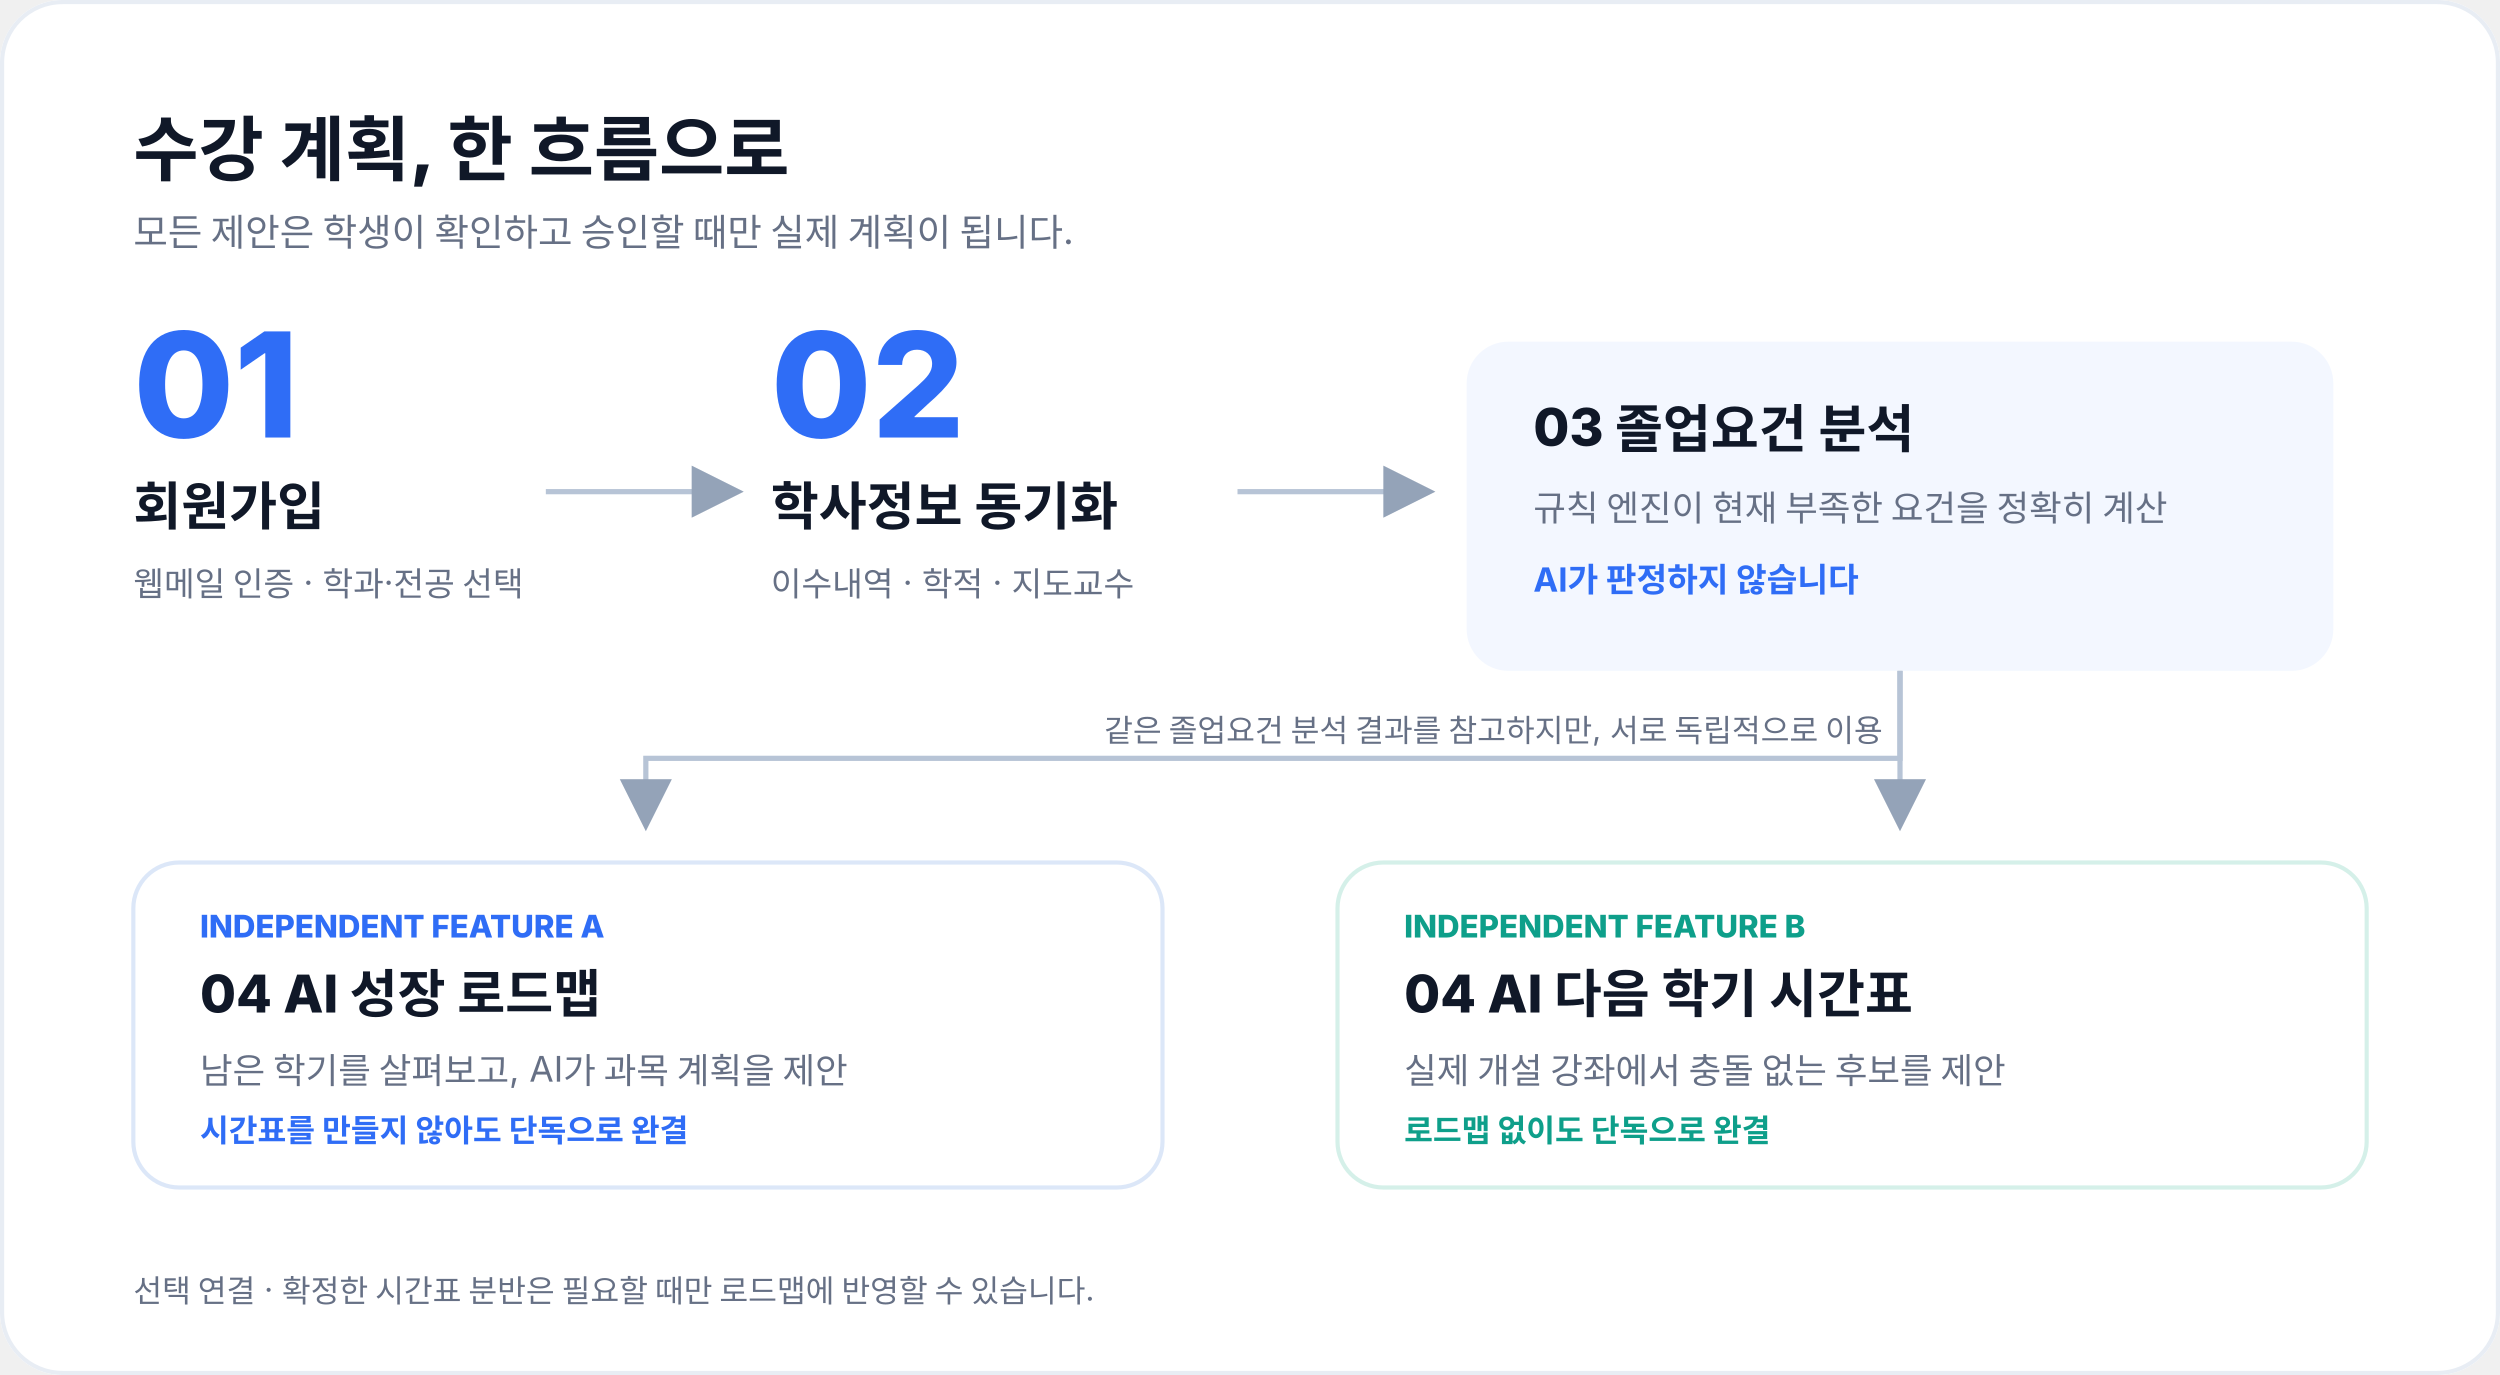
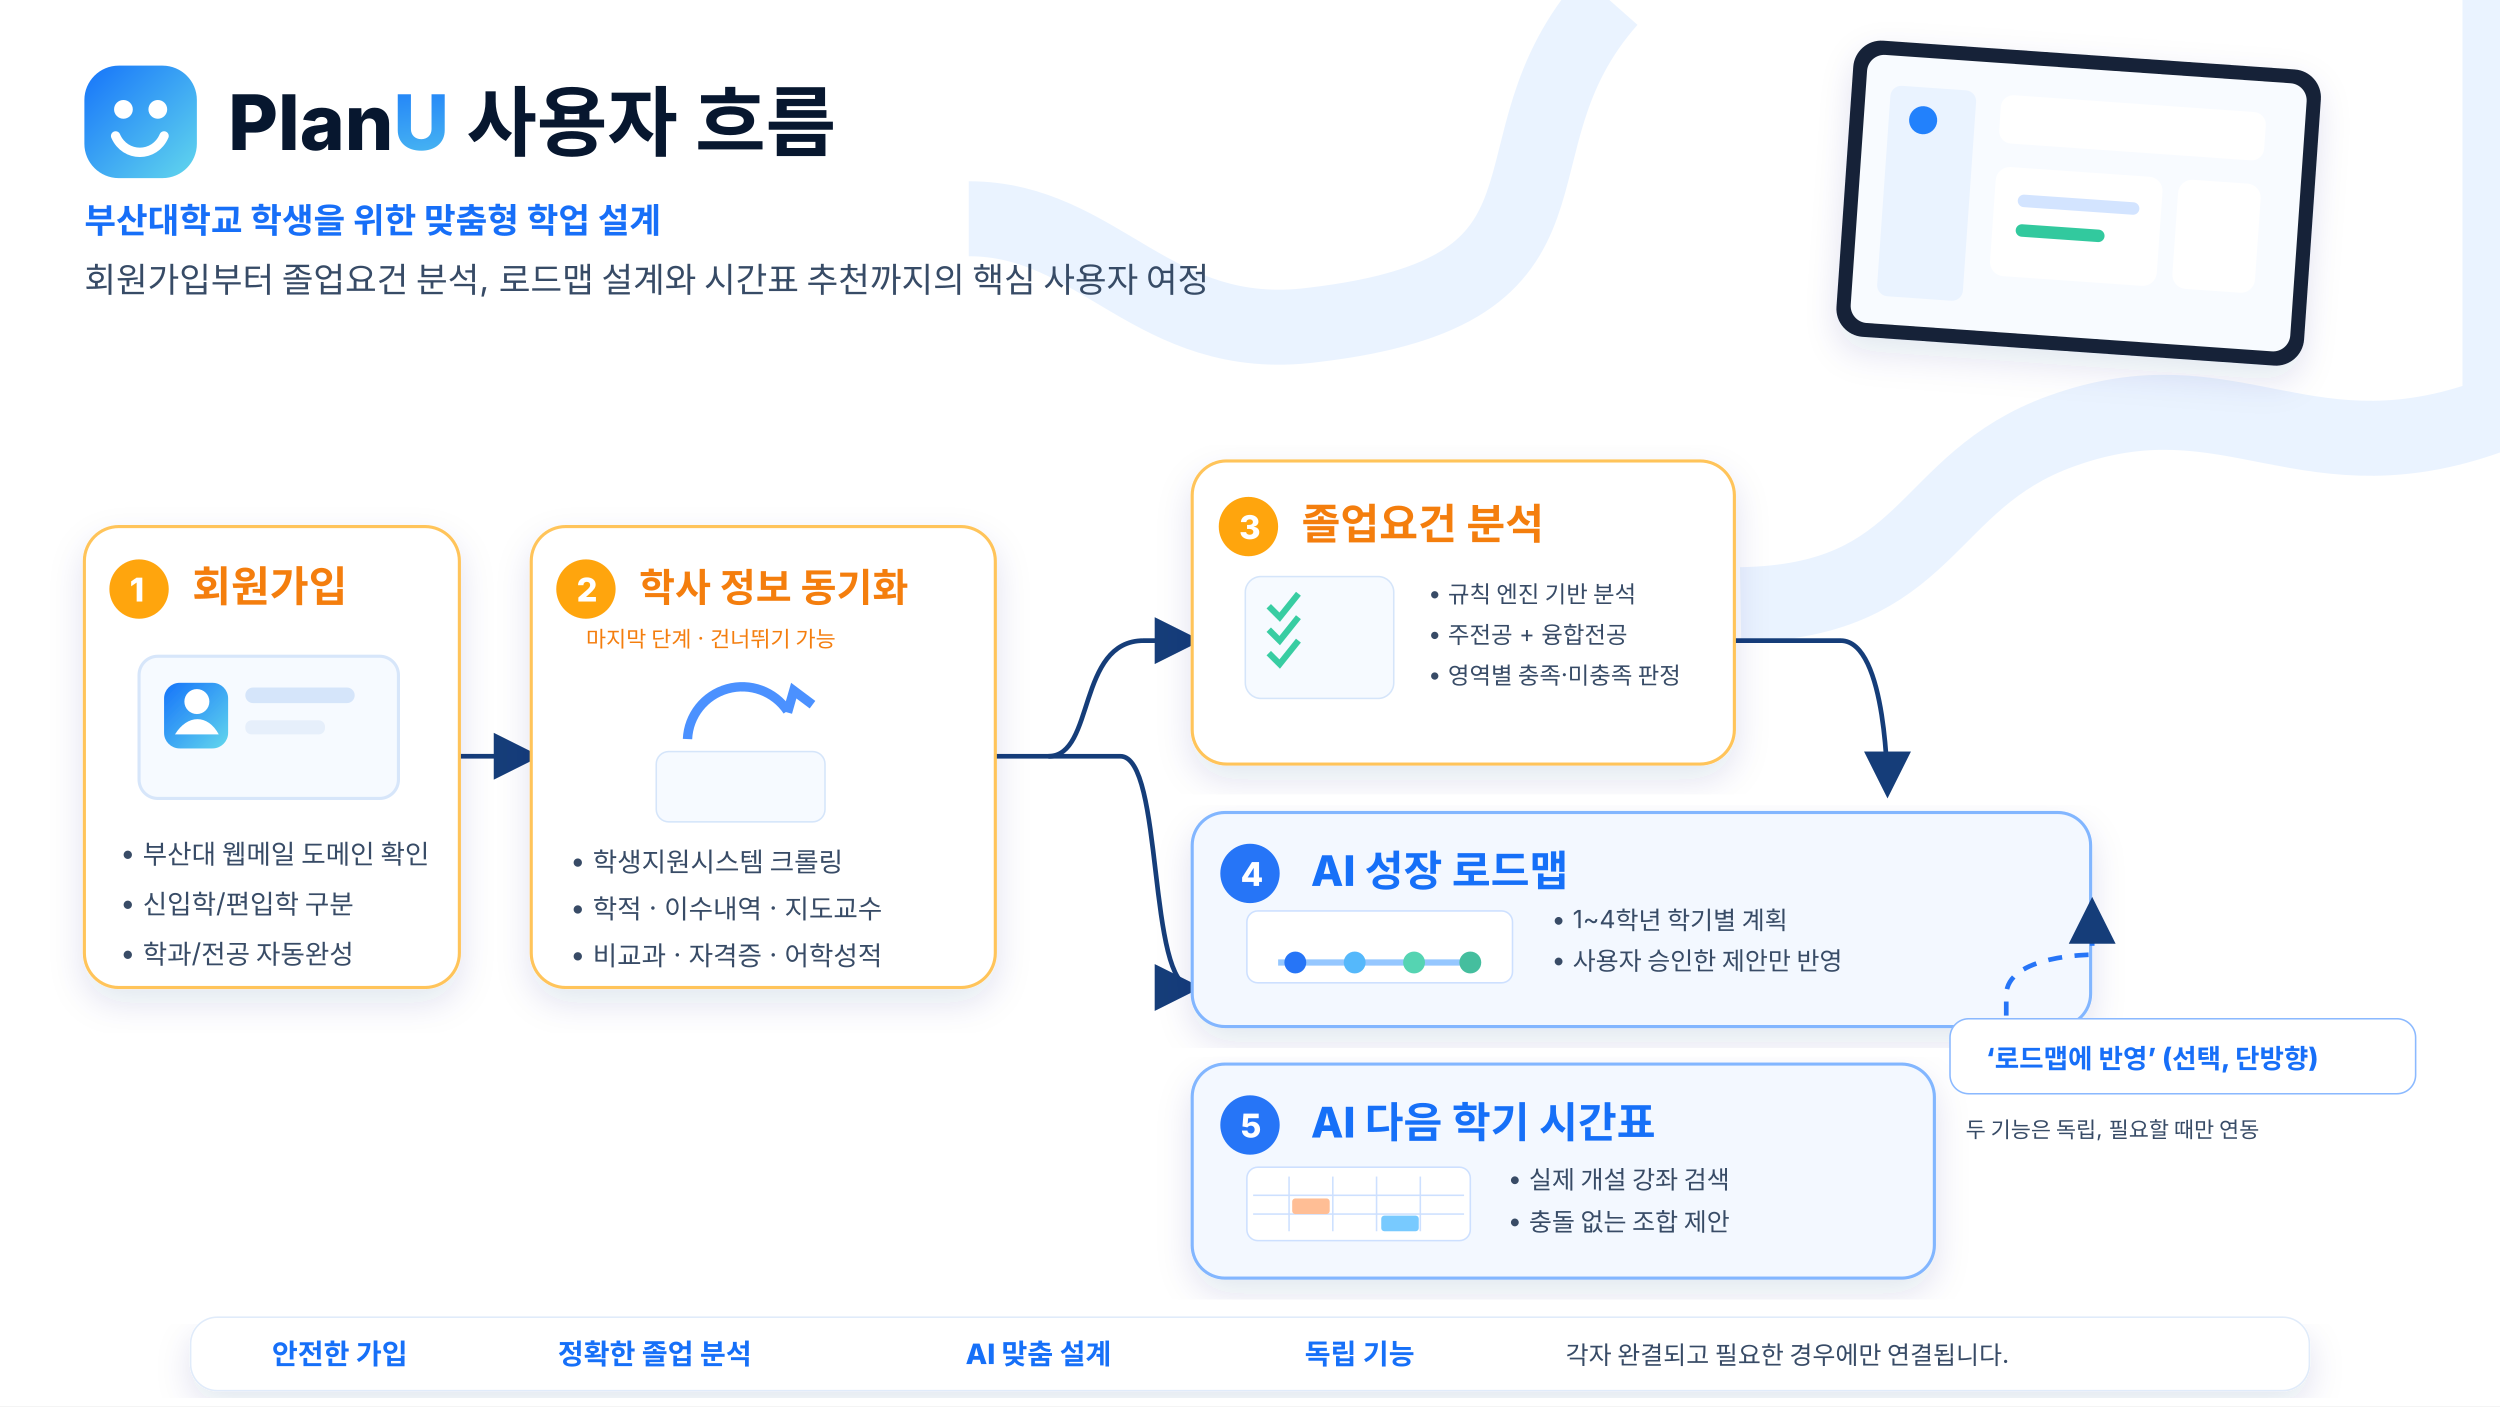
- <svg xmlns="http://www.w3.org/2000/svg" width="1200" height="660" viewBox="0 0 1200 660" role="img" aria-labelledby="t">
+ <svg xmlns="http://www.w3.org/2000/svg" width="1600" height="900" viewBox="0 0 1600 900" role="img" aria-labelledby="t">
  <defs>
+     <linearGradient id="g" x1="0" x2="1" y1="0" y2="1">
+       <stop stop-color="#1674FA" />
+       <stop offset="1" stop-color="#62D7ED" />
+     </linearGradient>
+     <filter id="s">
+       <feDropShadow dx="0" dy="9" stdDeviation="11" flood-color="#173f78" flood-opacity=".12" />
+     </filter>
    <marker id="a" markerWidth="10" markerHeight="10" refX="8" refY="5" orient="auto">
-       <path d="M0 0 10 5 0 10z" fill="#94a3b8" />
+       <path d="M0 0 10 5 0 10z" fill="#153D79" />
    </marker>
-     <style>text{font-family:Inter,Pretendard,'Apple SD Gothic Neo',Arial,sans-serif}.h{fill:#101828;font-weight:800}.b{fill:#667085}.line{stroke:#b7c4d6;stroke-width:2.5;fill:none;marker-end:url(#a)}</style>
+     <style>text{font-family:Inter,Pretendard,'Apple SD Gothic Neo',Arial,sans-serif}.h{fill:#07172F;font-weight:800}.b{fill:#374B66}.o{fill:#F47E10;font-weight:800}.u{fill:#176FF8;font-weight:800}.l{fill:none;stroke:#153D79;stroke-width:3;marker-end:url(#a)}.d{fill:none;stroke:#2675F7;stroke-width:3;stroke-dasharray:9 8;marker-end:url(#a)}</style>
  </defs>
-   <rect width="1200" height="660" rx="30" fill="#fff" />
-   <rect x="1" y="1" width="1198" height="658" rx="29" fill="none" stroke="#e8edf4" stroke-width="2" />
-   <text x="64" y="84" class="h" font-size="34">수강 계획, 한 흐름으로</text>
-   <text x="64" y="118" class="b" font-size="18">모든 제안은 학생이 확인하고 승인할 때만 실제 계획이 됩니다.</text>
-   <text x="64" y="210" fill="#2f6df6" font-size="70" font-family="Inter" font-weight="800">01</text>
-   <text x="64" y="252" class="h" font-size="25">회원가입</text>
-   <text x="64" y="286" class="b" font-size="16">웹메일 인증 · 학과·전공 선택</text>
-   <path class="line" d="M262 236h90" />
-   <text x="370" y="210" fill="#2f6df6" font-size="70" font-family="Inter" font-weight="800">02</text>
-   <text x="370" y="252" class="h" font-size="25">학사정보 동기화</text>
-   <text x="370" y="286" class="b" font-size="16">이수내역 · 학적 · 지도교수</text>
-   <path class="line" d="M594 236h90" />
-   <rect x="704" y="164" width="416" height="158" rx="20" fill="#f3f7ff" />
-   <text x="736" y="214" class="h" font-size="25">03  졸업요건 분석</text>
-   <text x="736" y="250" class="b" font-size="17">규칙 엔진이 현재 부족한 요건을 정확히 계산</text>
-   <text x="736" y="284" fill="#2f6df6" font-size="16" font-family="Inter" font-weight="700">AI가 판정하지 않습니다</text>
-   <path class="line" d="M912 322v42H310v30" />
-   <path class="line" d="M912 322v72" />
-   <text x="530" y="356" class="b" font-size="15">같은 졸업요건 분석 결과를 참고하지만, 서로 독립적으로 이용</text>
-   <rect x="64" y="414" width="494" height="156" rx="22" fill="#fff" stroke="#dce7f8" stroke-width="2" />
-   <text x="96" y="450" fill="#2f6df6" font-size="15" font-family="Inter" font-weight="800">INDEPENDENT FEATURE A</text>
-   <text x="96" y="486" class="h" font-size="25">04  AI 성장 로드맵</text>
-   <text x="96" y="520" class="b" font-size="17">남은 학기를 살펴보고, AI가 과목 계획을 제안</text>
-   <text x="96" y="548" fill="#2f6df6" font-size="15" font-family="Inter" font-weight="700">시간표를 만들지 않아도 단독으로 완결</text>
-   <rect x="642" y="414" width="494" height="156" rx="22" fill="#fff" stroke="#d5f0e9" stroke-width="2" />
-   <text x="674" y="450" fill="#0e9f8a" font-size="15" font-family="Inter" font-weight="800">INDEPENDENT FEATURE B</text>
-   <text x="674" y="486" class="h" font-size="25">04  AI 다음 학기 시간표</text>
-   <text x="674" y="520" class="b" font-size="17">실제 개설 강좌에서 충돌 없는 후보를 제안</text>
-   <text x="674" y="548" fill="#0e9f8a" font-size="15" font-family="Inter" font-weight="700">로드맵 없이도 단독으로 완결</text>
-   <text x="64" y="625" class="b" font-size="15">선택 연결  ·  확정한 시간표 분반은 필요할 때만 로드맵에 반영할 수 있습니다.</text>
+   <rect width="1600" height="900" fill="#fff" />
+   <path d="M1030 0c-84 95-2 186-190 208C738 221 704 140 620 140M1600 0v264c-124 48-171-28-281 12-89 32-83 109-205 111" fill="none" stroke="#EAF3FF" stroke-width="48" />
+   <g transform="translate(54 42)">
+     <rect width="72" height="72" rx="22" fill="url(#g)" />
+     <circle cx="25" cy="28" r="6" fill="#fff" />
+     <circle cx="47" cy="28" r="6" fill="#fff" />
+     <path d="M20 45c6 14 25 14 31 0" fill="none" stroke="#fff" stroke-width="6" stroke-linecap="round" />
+     <text x="92" y="54" class="h" font-size="49">Plan<tspan fill="url(#g)">U</tspan> 사용자 흐름</text>
+   </g>
+   <text x="54" y="149" class="u" font-size="22">부산대학교 학생을 위한 맞춤형 학업 설계</text>
+   <text x="54" y="187" class="b" font-size="22">회원가입부터 졸업요건 분석, 로드맵 설계와 시간표 추천까지의 핵심 사용자 여정</text>
+   <g transform="translate(1180 35) rotate(4 150 100)" filter="url(#s)">
+     <rect width="300" height="190" rx="18" fill="#172337" />
+     <rect x="9" y="9" width="282" height="172" rx="11" fill="#F8FBFF" />
+     <rect x="25" y="28" width="55" height="135" rx="7" fill="#EAF3FF" />
+     <rect x="96" y="29" width="170" height="31" rx="8" fill="#fff" />
+     <rect x="96" y="75" width="107" height="70" rx="9" fill="#fff" />
+     <rect x="213" y="75" width="53" height="70" rx="9" fill="#fff" />
+     <rect x="111" y="92" width="78" height="8" rx="4" fill="#D3E4FF" />
+     <rect x="111" y="111" width="57" height="8" rx="4" fill="#32C99E" />
+     <circle cx="47" cy="49" r="9" fill="#2481FC" />
+   </g>
+   <path class="l" d="M294 484h46" />
+   <path class="l" d="M637 484h34c30 0 18-74 61-74h31" />
+   <path class="l" d="M671 484h46c28 0 17 148 46 148" />
+   <path class="l" d="M1110 410h68c30 0 30 95 30 95" />
+   <g filter="url(#s)">
+     <rect x="54" y="337" width="240" height="295" rx="22" fill="#fff" stroke="#FFC45A" stroke-width="2" />
+     <circle cx="89" cy="377" r="19" fill="#FFA510" />
+     <text x="83" y="385" fill="#fff" font-size="21" font-weight="800">1</text>
+     <text x="123" y="385" class="o" font-size="27">회원가입</text>
+     <rect x="89" y="420" width="166" height="91" rx="12" fill="#F6FAFF" stroke="#D7E6FA" stroke-width="2" />
+     <rect x="105" y="437" width="41" height="42" rx="10" fill="url(#g)" />
+     <circle cx="126" cy="449" r="8" fill="#fff" />
+     <path d="M112 470c8-13 21-13 28 0" fill="#fff" />
+     <rect x="157" y="440" width="70" height="10" rx="5" fill="#D5E5FA" />
+     <rect x="157" y="461" width="51" height="9" rx="4" fill="#E6EFFB" />
+     <text x="77" y="552" class="b" font-size="17">• 부산대 웹메일 도메인 확인</text>
+     <text x="77" y="584" class="b" font-size="17">• 신입학/편입학 구분</text>
+     <text x="77" y="616" class="b" font-size="17">• 학과/전공 자동완성</text>
+   </g>
+   <g filter="url(#s)">
+     <rect x="340" y="337" width="297" height="295" rx="22" fill="#fff" stroke="#FFC45A" stroke-width="2" />
+     <circle cx="375" cy="377" r="19" fill="#FFA510" />
+     <text x="369" y="385" fill="#fff" font-size="21" font-weight="800">2</text>
+     <text x="409" y="385" class="o" font-size="25">학사 정보 동기화</text>
+     <text x="375" y="414" fill="#F47E10" font-size="14">마지막 단계 · 건너뛰기 가능</text>
+     <path d="M440 473a35 35 0 0 1 64-18M504 456l4-14 12 9M508 484a35 35 0 0 1-64 17M442 499l-4 14-12-9" fill="none" stroke="#4B91FF" stroke-width="6" />
+     <rect x="420" y="481" width="108" height="45" rx="8" fill="#F6FAFF" stroke="#D5E5FA" />
+     <text x="365" y="557" class="b" font-size="17">• 학생지원시스템 크롤링</text>
+     <text x="365" y="587" class="b" font-size="17">• 학적 · 이수내역 · 지도교수</text>
+     <text x="365" y="617" class="b" font-size="17">• 비교과 · 자격증 · 어학성적</text>
+   </g>
+   <g filter="url(#s)">
+     <rect x="763" y="295" width="347" height="194" rx="22" fill="#fff" stroke="#FFC45A" stroke-width="2" />
+     <circle cx="799" cy="337" r="19" fill="#FFA510" />
+     <text x="793" y="345" fill="#fff" font-size="21" font-weight="800">3</text>
+     <text x="833" y="345" class="o" font-size="27">졸업요건 분석</text>
+     <rect x="797" y="369" width="95" height="78" rx="10" fill="#F6FAFF" stroke="#D5E5FA" />
+     <path d="M812 388l7 7 12-15m-19 23l7 7 12-15m-19 23l7 7 12-15" fill="none" stroke="#39CDA2" stroke-width="4" />
+     <text x="914" y="385" class="b" font-size="15">• 규칙 엔진 기반 분석</text>
+     <text x="914" y="411" class="b" font-size="15">• 주전공 + 융합전공</text>
+     <text x="914" y="437" class="b" font-size="15">• 영역별 충족·미충족 판정</text>
+   </g>
+   <g filter="url(#s)">
+     <rect x="763" y="520" width="575" height="137" rx="21" fill="#F3F8FF" stroke="#82B6FF" stroke-width="2" />
+     <circle cx="800" cy="559" r="19" fill="#2675F7" />
+     <text x="794" y="567" fill="#fff" font-size="21" font-weight="800">4</text>
+     <text x="839" y="567" class="u" font-size="27">AI 성장 로드맵</text>
+     <rect x="798" y="583" width="170" height="46" rx="7" fill="#fff" stroke="#CDE0FF" />
+     <path d="M818 616h123" stroke="#95C7FF" stroke-width="4" />
+     <circle cx="829" cy="616" r="7" fill="#2675F7" />
+     <circle cx="867" cy="616" r="7" fill="#55B8FB" />
+     <circle cx="905" cy="616" r="7" fill="#55D4B2" />
+     <circle cx="941" cy="616" r="7" fill="#45BE9E" />
+     <text x="993" y="594" class="b" font-size="16">• 1~4학년 학기별 계획</text>
+     <text x="993" y="620" class="b" font-size="16">• 사용자 승인한 제안만 반영</text>
+   </g>
+   <g filter="url(#s)">
+     <rect x="763" y="681" width="475" height="137" rx="21" fill="#F3F8FF" stroke="#82B6FF" stroke-width="2" />
+     <circle cx="800" cy="720" r="19" fill="#2675F7" />
+     <text x="794" y="728" fill="#fff" font-size="21" font-weight="800">5</text>
+     <text x="839" y="728" class="u" font-size="27">AI 다음 학기 시간표</text>
+     <rect x="798" y="747" width="143" height="47" rx="7" fill="#fff" stroke="#CDE0FF" />
+     <path d="M825 753v35m28-35v35m28-35v35m28-35v35M802 765h135m-135 12h135" stroke="#CDE0FF" />
+     <rect x="827" y="767" width="24" height="10" rx="2" fill="#FFBE95" />
+     <rect x="884" y="778" width="24" height="10" rx="2" fill="#78CAFF" />
+     <text x="965" y="760" class="b" font-size="16">• 실제 개설 강좌 검색</text>
+     <text x="965" y="787" class="b" font-size="16">• 충돌 없는 조합 제안</text>
+   </g>
+   <path class="d" d="M1284 684v-47c0-26 55-26 55-26v-31" />
+   <rect x="1248" y="652" width="298" height="48" rx="12" fill="#fff" stroke="#8BB9FF" />
+   <text x="1271" y="683" class="u" font-size="17">‘로드맵에 반영’ (선택, 단방향)</text>
+   <text x="1258" y="728" class="b" font-size="14">두 기능은 독립, 필요할 때만 연동</text>
+   <g filter="url(#s)">
+     <rect x="122" y="843" width="1356" height="47" rx="17" fill="#fff" stroke="#E0EBFA" />
+     <text x="174" y="873" class="u" font-size="18">안전한 가입</text>
+     <text x="357" y="873" class="u" font-size="18">정확한 졸업 분석</text>
+     <text x="618" y="873" class="u" font-size="18">AI 맞춤 설계</text>
+     <text x="835" y="873" class="u" font-size="18">독립 기능</text>
+     <text x="1002" y="873" class="b" font-size="16">각자 완결되고 필요한 경우에만 연결됩니다.</text>
+   </g>
</svg>
